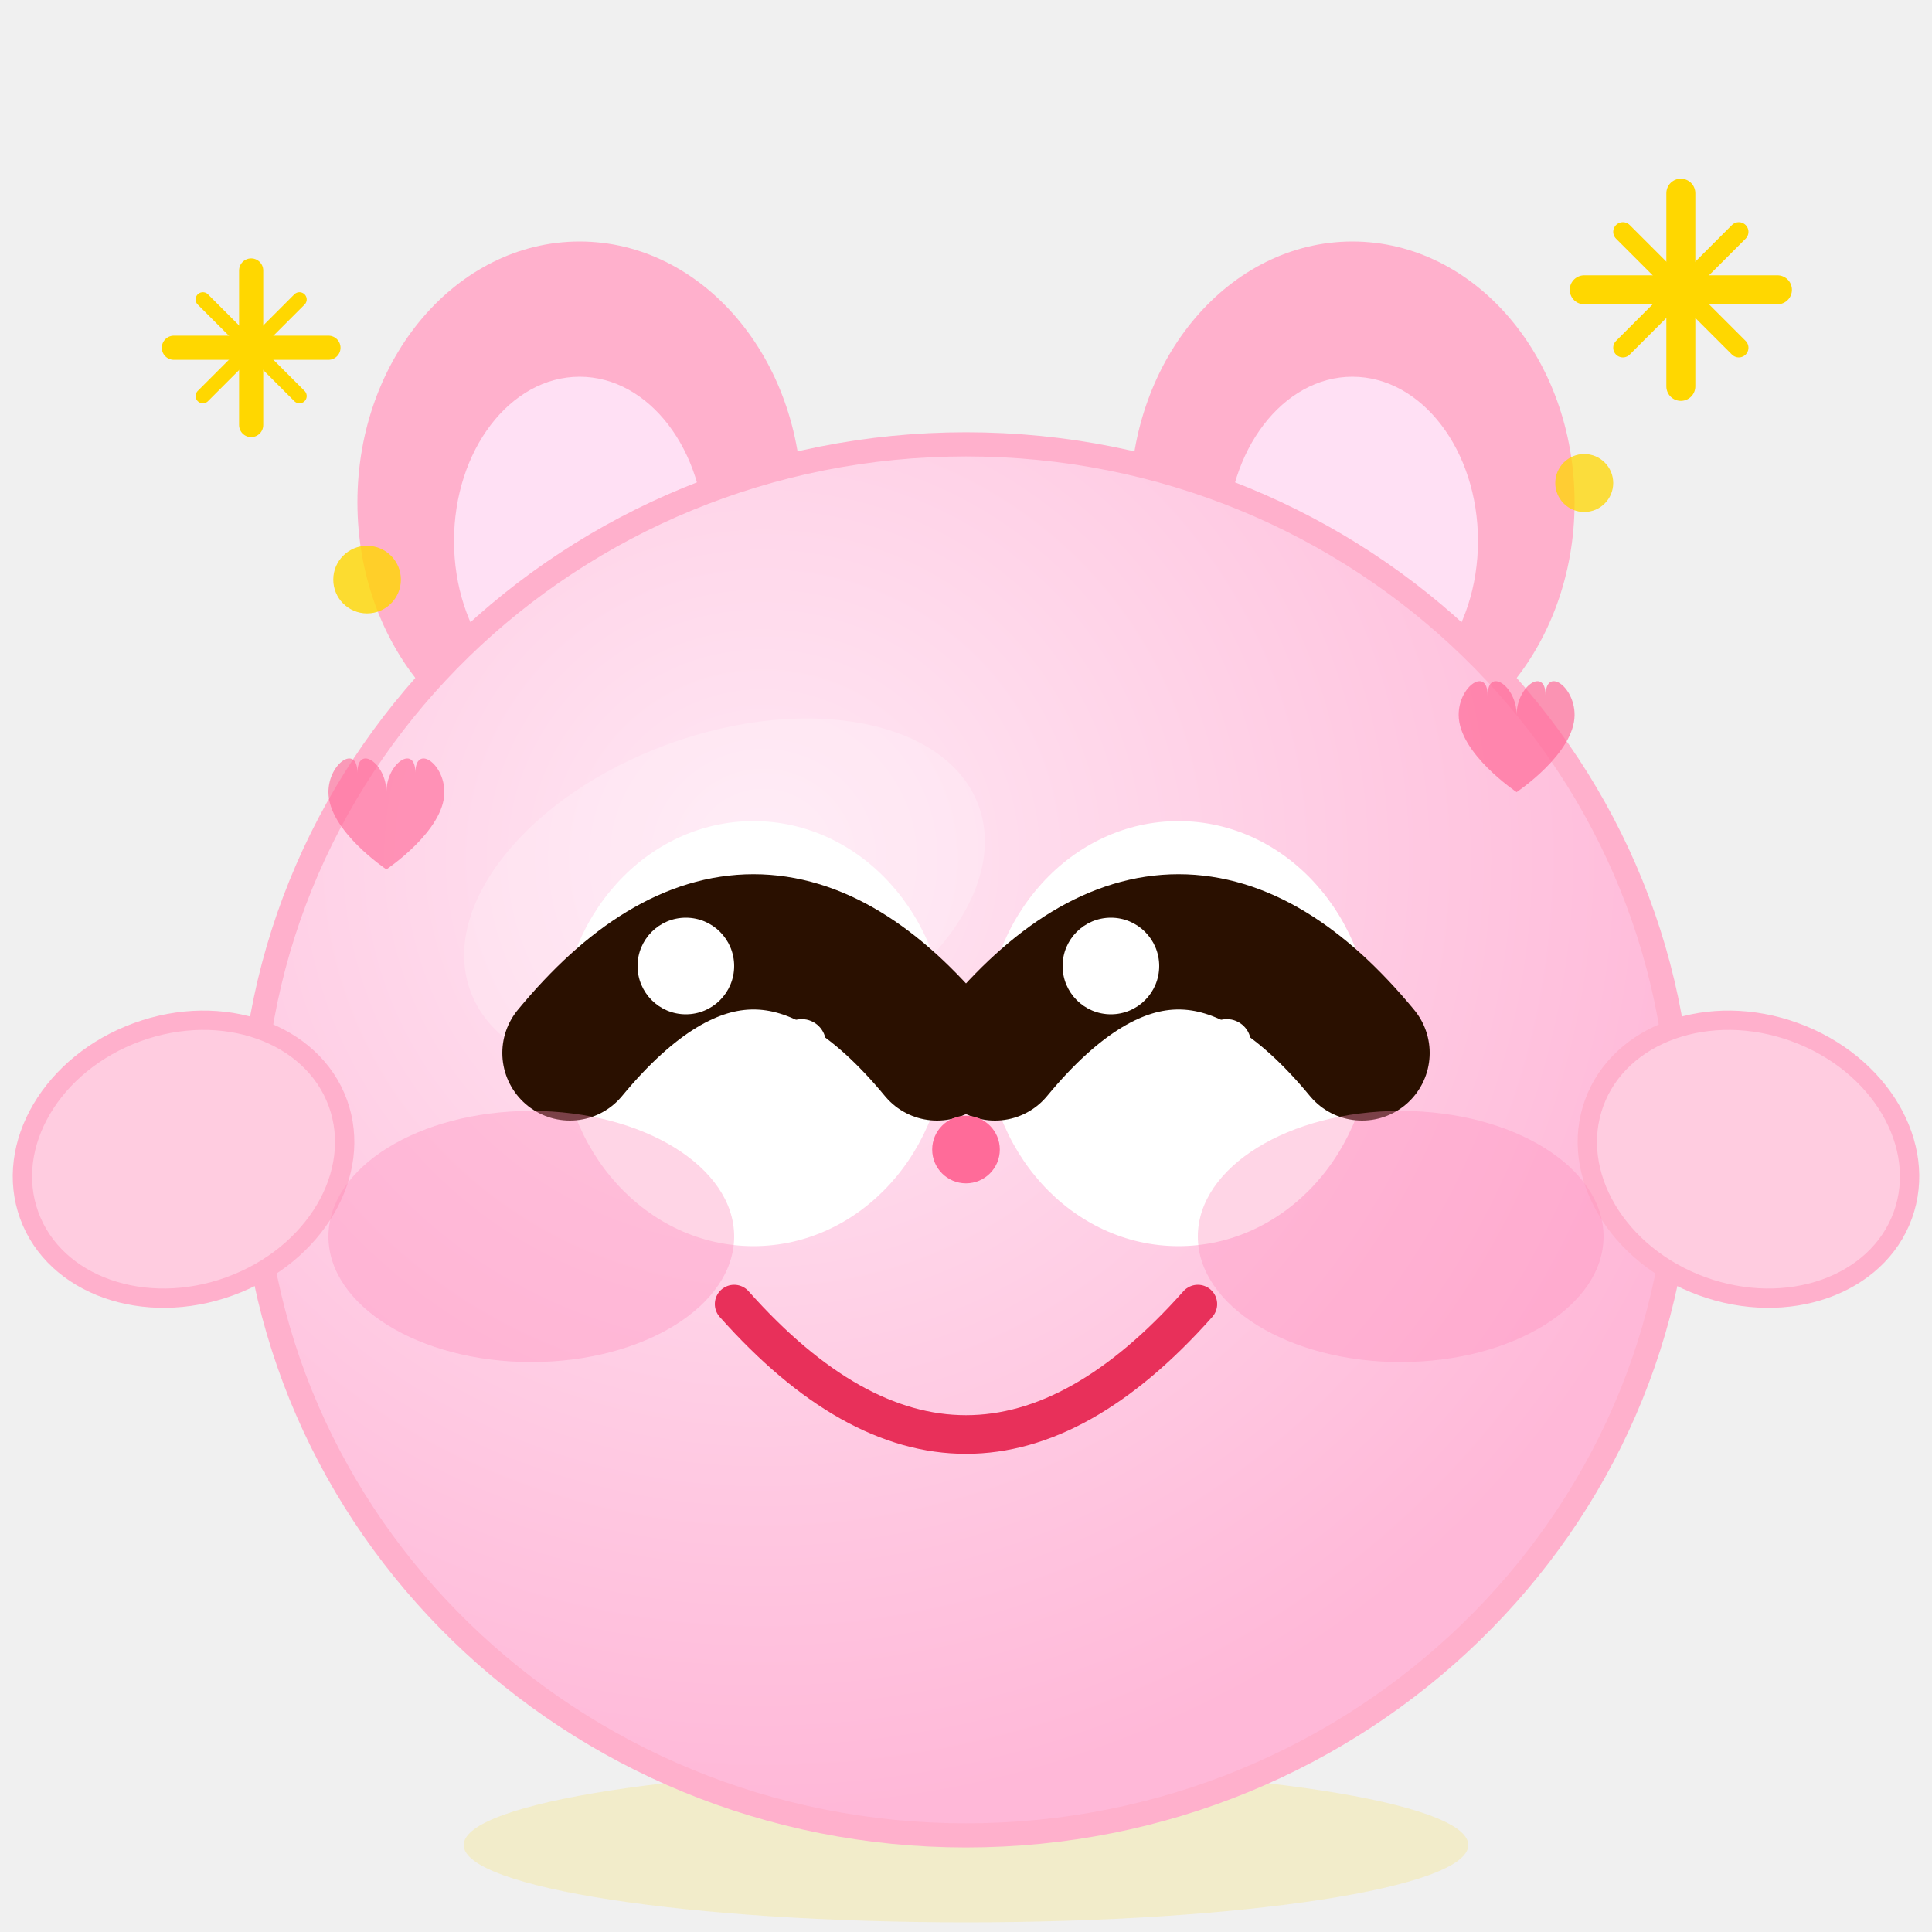
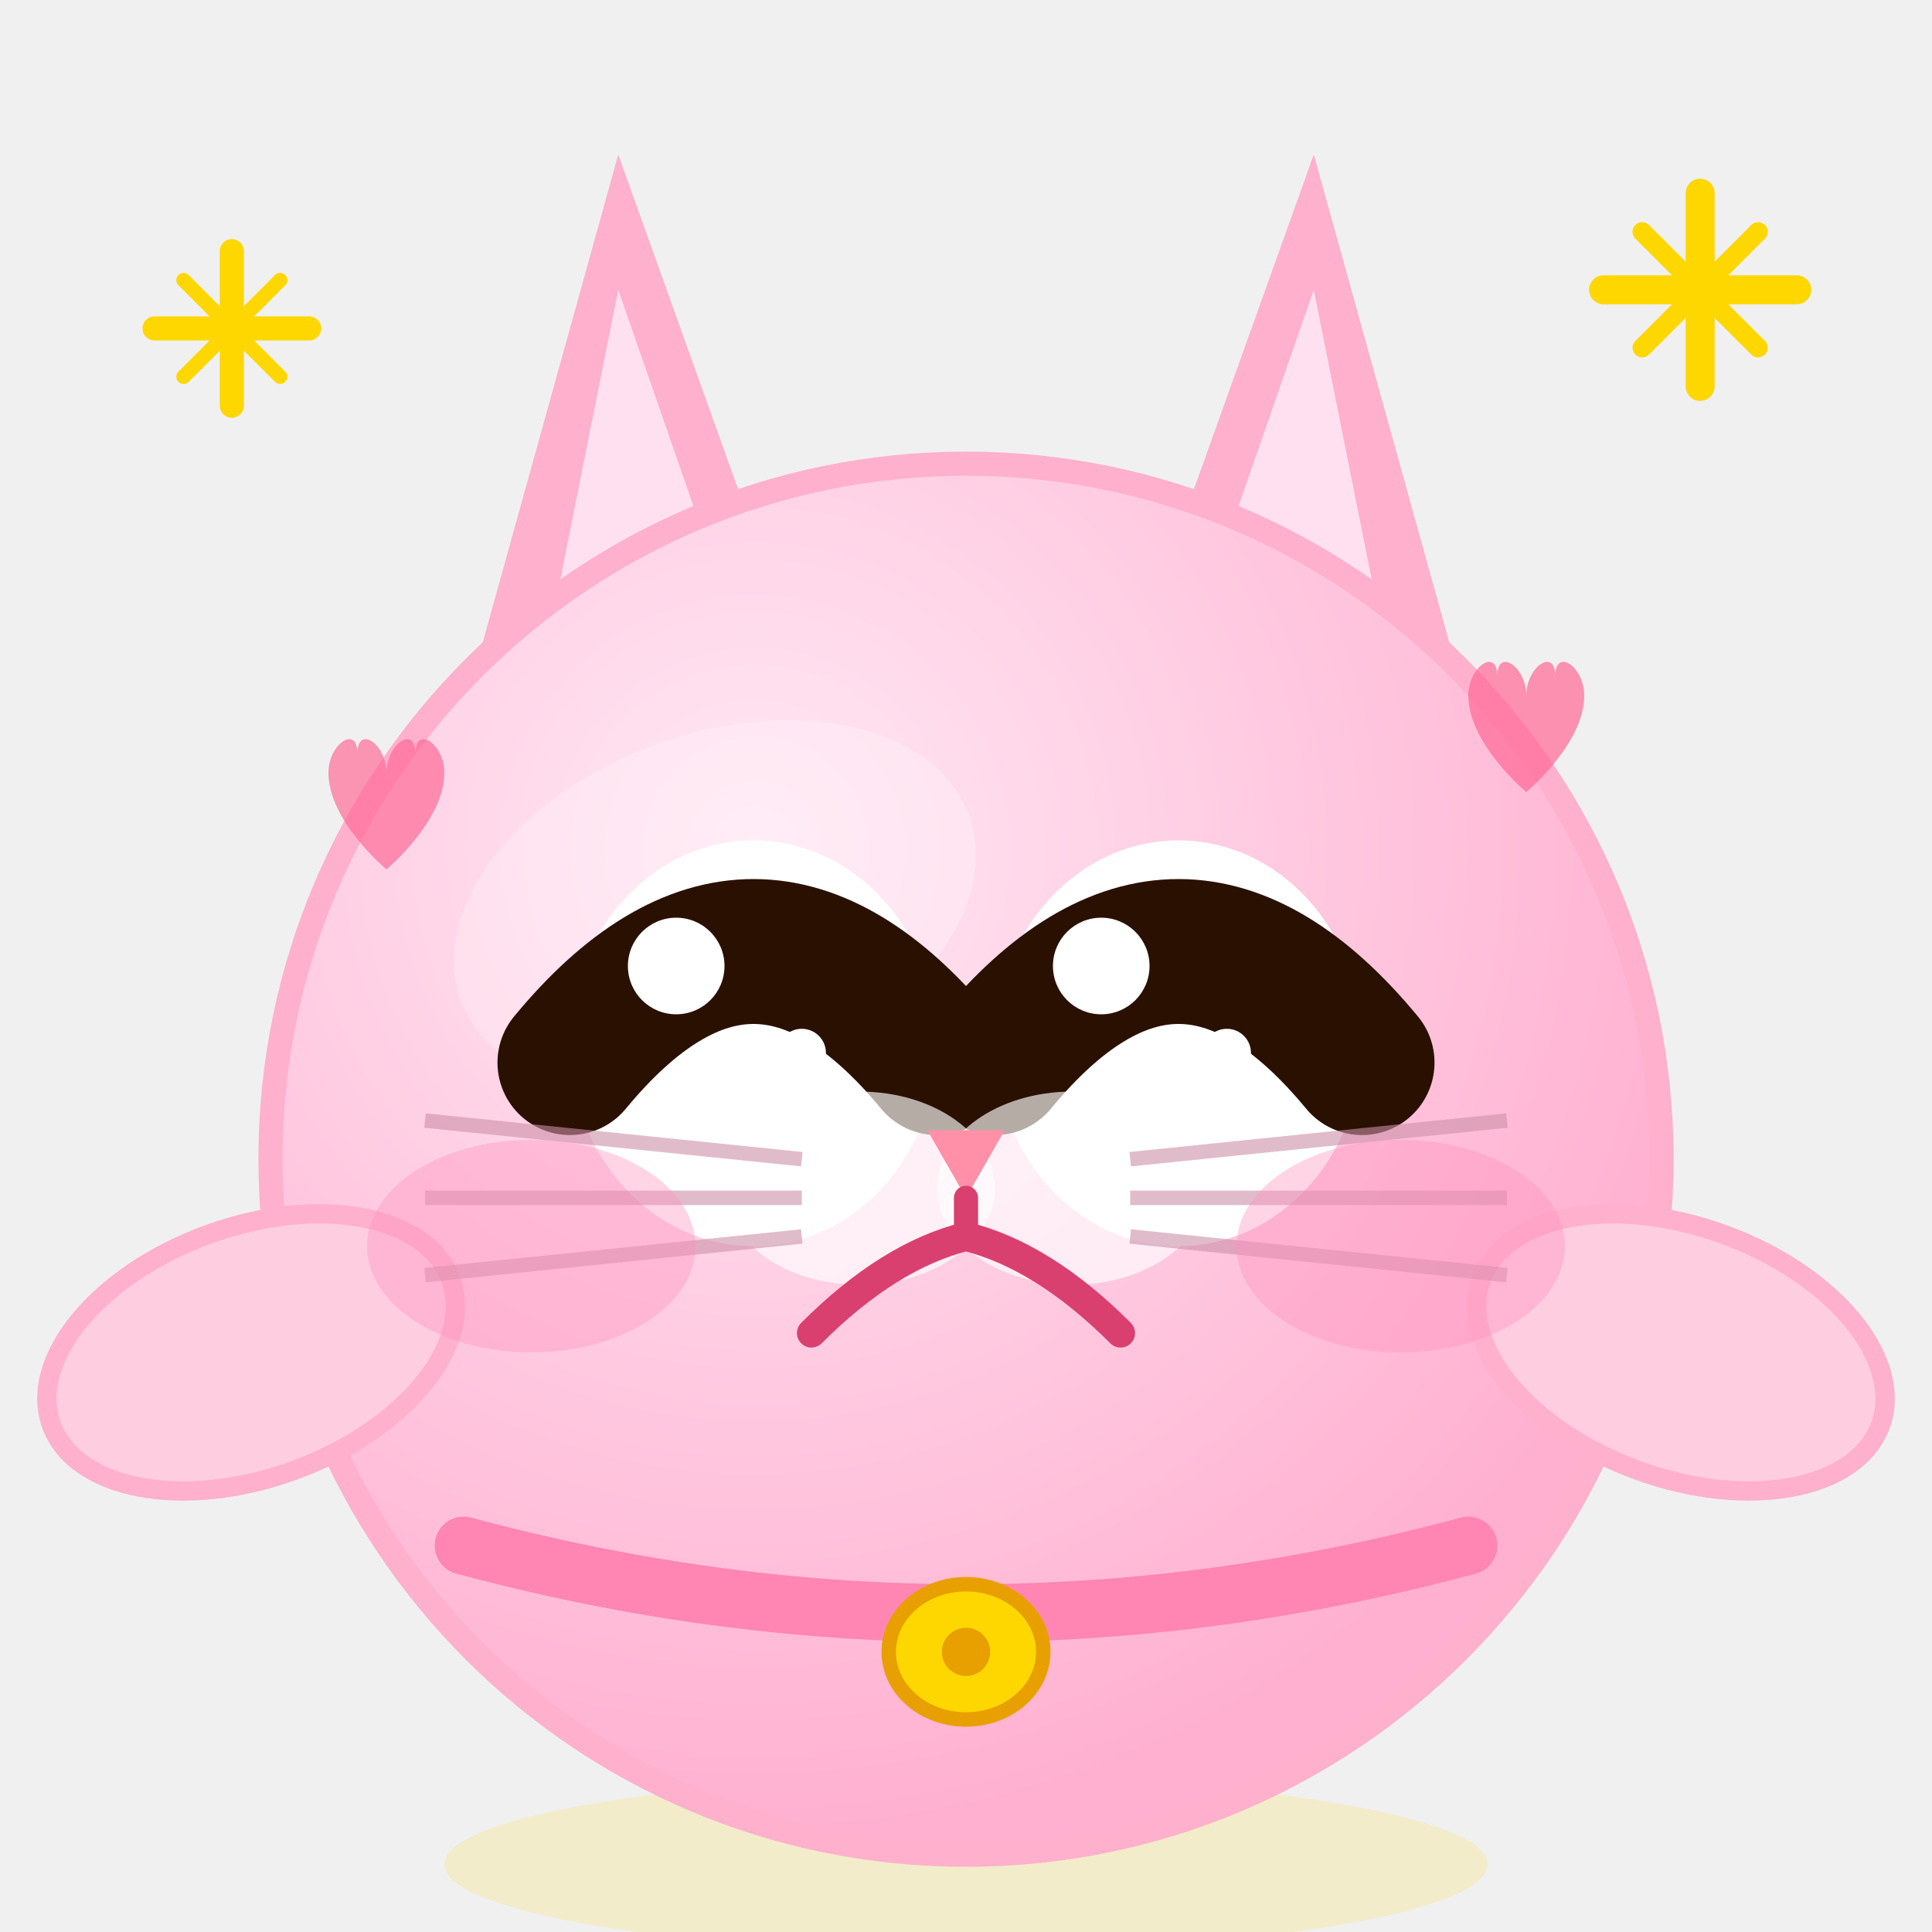
<svg xmlns="http://www.w3.org/2000/svg" viewBox="0 0 200 200">
  <defs>
-     <radialGradient id="bodyH" cx="36%" cy="30%" r="68%">
+     <radialGradient id="bodyH" cx="35%" cy="28%" r="70%">
      <stop offset="0%" stop-color="#FFE8F4" />
-       <stop offset="100%" stop-color="#FFB8D8" />
+       <stop offset="100%" stop-color="#FFB0D0" />
    </radialGradient>
  </defs>
-   <ellipse cx="100" cy="191" rx="52" ry="8" fill="#FFD700" opacity="0.16" />
-   <ellipse cx="60" cy="52" rx="23" ry="27" fill="#FFB0CC" />
-   <ellipse cx="60" cy="56" rx="13" ry="17" fill="#FFE0F4" />
-   <ellipse cx="140" cy="52" rx="23" ry="27" fill="#FFB0CC" />
-   <ellipse cx="140" cy="56" rx="13" ry="17" fill="#FFE0F4" />
-   <ellipse cx="100" cy="118" rx="74" ry="72" fill="url(#bodyH)" />
-   <ellipse cx="100" cy="118" rx="74" ry="72" fill="none" stroke="#FFB0CC" stroke-width="2.5" />
-   <ellipse cx="75" cy="93" rx="28" ry="17" fill="white" opacity="0.22" transform="rotate(-20 75 93)" />
-   <ellipse cx="19" cy="120" rx="17" ry="14" fill="#FFCCE0" stroke="#FFB0CC" stroke-width="2" transform="rotate(-20 19 120)" />
-   <ellipse cx="181" cy="120" rx="17" ry="14" fill="#FFCCE0" stroke="#FFB0CC" stroke-width="2" transform="rotate(20 181 120)" />
-   <ellipse cx="78" cy="107" rx="20" ry="22" fill="white" />
-   <path d="M 59 109 Q 78 86 97 109" stroke="#2A1000" stroke-width="14" fill="none" stroke-linecap="round" />
-   <ellipse cx="122" cy="107" rx="20" ry="22" fill="white" />
-   <path d="M 103 109 Q 122 86 141 109" stroke="#2A1000" stroke-width="14" fill="none" stroke-linecap="round" />
-   <circle cx="71" cy="100" r="5" fill="white" />
-   <circle cx="115" cy="100" r="5" fill="white" />
-   <circle cx="83" cy="108" r="2.5" fill="white" />
-   <circle cx="127" cy="108" r="2.5" fill="white" />
-   <circle cx="100" cy="119" r="3.5" fill="#FF6B99" />
-   <ellipse cx="55" cy="128" rx="21" ry="13" fill="#FF90BE" opacity="0.38" />
-   <ellipse cx="145" cy="128" rx="21" ry="13" fill="#FF90BE" opacity="0.38" />
-   <path d="M 76 135 Q 100 162 124 135" stroke="#E8305A" stroke-width="4" fill="none" stroke-linecap="round" />
-   <g transform="translate(26,36)">
+   <ellipse cx="100" cy="193" rx="54" ry="9" fill="#FFD700" opacity="0.16" />
+   <polygon points="44,88 88,83 64,16" fill="#FFB0CC" />
+   <polygon points="54,80 80,76 64,30" fill="#FFE0F0" />
+   <polygon points="156,88 112,83 136,16" fill="#FFB0CC" />
+   <polygon points="146,80 120,76 136,30" fill="#FFE0F0" />
+   <circle cx="100" cy="120" r="72" fill="url(#bodyH)" />
+   <circle cx="100" cy="120" r="72" fill="none" stroke="#FFB0CC" stroke-width="2.5" />
+   <ellipse cx="74" cy="94" rx="28" ry="18" fill="white" opacity="0.24" transform="rotate(-20 74 94)" />
+   <ellipse cx="26" cy="140" rx="22" ry="13" fill="#FFCCE0" stroke="#FFB0CC" stroke-width="2" transform="rotate(-20 26 140)" />
+   <ellipse cx="174" cy="140" rx="22" ry="13" fill="#FFCCE0" stroke="#FFB0CC" stroke-width="2" transform="rotate(20 174 140)" />
+   <path d="M 48 160 Q 100 174 152 160" stroke="#FF85B3" stroke-width="6" fill="none" stroke-linecap="round" />
+   <ellipse cx="100" cy="171" rx="8" ry="7" fill="#FFD700" stroke="#E8A000" stroke-width="1.5" />
+   <circle cx="100" cy="171" r="2.5" fill="#E8A000" />
+   <ellipse cx="78" cy="108" rx="19" ry="21" fill="white" />
+   <path d="M 59 110 Q 78 87 97 110" stroke="#2A1000" stroke-width="15" fill="none" stroke-linecap="round" />
+   <ellipse cx="122" cy="108" rx="19" ry="21" fill="white" />
+   <path d="M 103 110 Q 122 87 141 110" stroke="#2A1000" stroke-width="15" fill="none" stroke-linecap="round" />
+   <circle cx="70" cy="100" r="5" fill="white" />
+   <circle cx="114" cy="100" r="5" fill="white" />
+   <circle cx="83" cy="109" r="2.5" fill="white" />
+   <circle cx="127" cy="109" r="2.5" fill="white" />
+   <ellipse cx="89" cy="123" rx="14" ry="10" fill="white" opacity="0.65" />
+   <ellipse cx="111" cy="123" rx="14" ry="10" fill="white" opacity="0.65" />
+   <path d="M 96 117 L 104 117 L 100 124 Z" fill="#FF90A8" />
+   <line x1="100" y1="124" x2="100" y2="128" stroke="#D94070" stroke-width="2.5" stroke-linecap="round" />
+   <path d="M 84 138 Q 92 130 100 128 Q 108 130 116 138" stroke="#D94070" stroke-width="3" fill="none" stroke-linecap="round" />
+   <line x1="44" y1="116" x2="83" y2="120" stroke="#CC90A8" stroke-width="1.5" opacity="0.6" />
+   <line x1="44" y1="124" x2="83" y2="124" stroke="#CC90A8" stroke-width="1.5" opacity="0.6" />
+   <line x1="44" y1="132" x2="83" y2="128" stroke="#CC90A8" stroke-width="1.5" opacity="0.6" />
+   <line x1="117" y1="120" x2="156" y2="116" stroke="#CC90A8" stroke-width="1.5" opacity="0.6" />
+   <line x1="117" y1="124" x2="156" y2="124" stroke="#CC90A8" stroke-width="1.5" opacity="0.6" />
+   <line x1="117" y1="128" x2="156" y2="132" stroke="#CC90A8" stroke-width="1.5" opacity="0.6" />
+   <ellipse cx="55" cy="129" rx="17" ry="11" fill="#FF90BE" opacity="0.38" />
+   <ellipse cx="145" cy="129" rx="17" ry="11" fill="#FF90BE" opacity="0.38" />
+   <g transform="translate(24,34)">
    <line x1="0" y1="-8" x2="0" y2="8" stroke="#FFD700" stroke-width="2.5" stroke-linecap="round" />
    <line x1="-8" y1="0" x2="8" y2="0" stroke="#FFD700" stroke-width="2.5" stroke-linecap="round" />
    <line x1="-5" y1="-5" x2="5" y2="5" stroke="#FFD700" stroke-width="1.5" stroke-linecap="round" />
    <line x1="5" y1="-5" x2="-5" y2="5" stroke="#FFD700" stroke-width="1.5" stroke-linecap="round" />
  </g>
-   <g transform="translate(174,30)">
+   <g transform="translate(176,30)">
    <line x1="0" y1="-10" x2="0" y2="10" stroke="#FFD700" stroke-width="3" stroke-linecap="round" />
    <line x1="-10" y1="0" x2="10" y2="0" stroke="#FFD700" stroke-width="3" stroke-linecap="round" />
    <line x1="-6" y1="-6" x2="6" y2="6" stroke="#FFD700" stroke-width="2" stroke-linecap="round" />
    <line x1="6" y1="-6" x2="-6" y2="6" stroke="#FFD700" stroke-width="2" stroke-linecap="round" />
  </g>
-   <path d="M 40 82 C 40 79 37 77 37 80 C 37 77 34 79 34 82 C 34 86 40 90 40 90 C 40 90 46 86 46 82 C 46 79 43 77 43 80 C 43 77 40 79 40 82 Z" fill="#FF6B99" opacity="0.65" />
-   <path d="M 157 74 C 157 71 154 69 154 72 C 154 69 151 71 151 74 C 151 78 157 82 157 82 C 157 82 163 78 163 74 C 163 71 160 69 160 72 C 160 69 157 71 157 74 Z" fill="#FF6B99" opacity="0.7" />
-   <circle cx="38" cy="60" r="3.5" fill="#FFD700" opacity="0.8" />
-   <circle cx="164" cy="50" r="3" fill="#FFD700" opacity="0.75" />
+   <path d="M 40 80 C 40 77 37 75 37 78 C 37 75 34 77 34 80 C 34 85 40 90 40 90 C 40 90 46 85 46 80 C 46 77 43 75 43 78 C 43 75 40 77 40 80 Z" fill="#FF6B99" opacity="0.7" />
+   <path d="M 158 72 C 158 69 155 67 155 70 C 155 67 152 69 152 72 C 152 77 158 82 158 82 C 158 82 164 77 164 72 C 164 69 161 67 161 70 C 161 67 158 69 158 72 Z" fill="#FF6B99" opacity="0.72" />
</svg>
